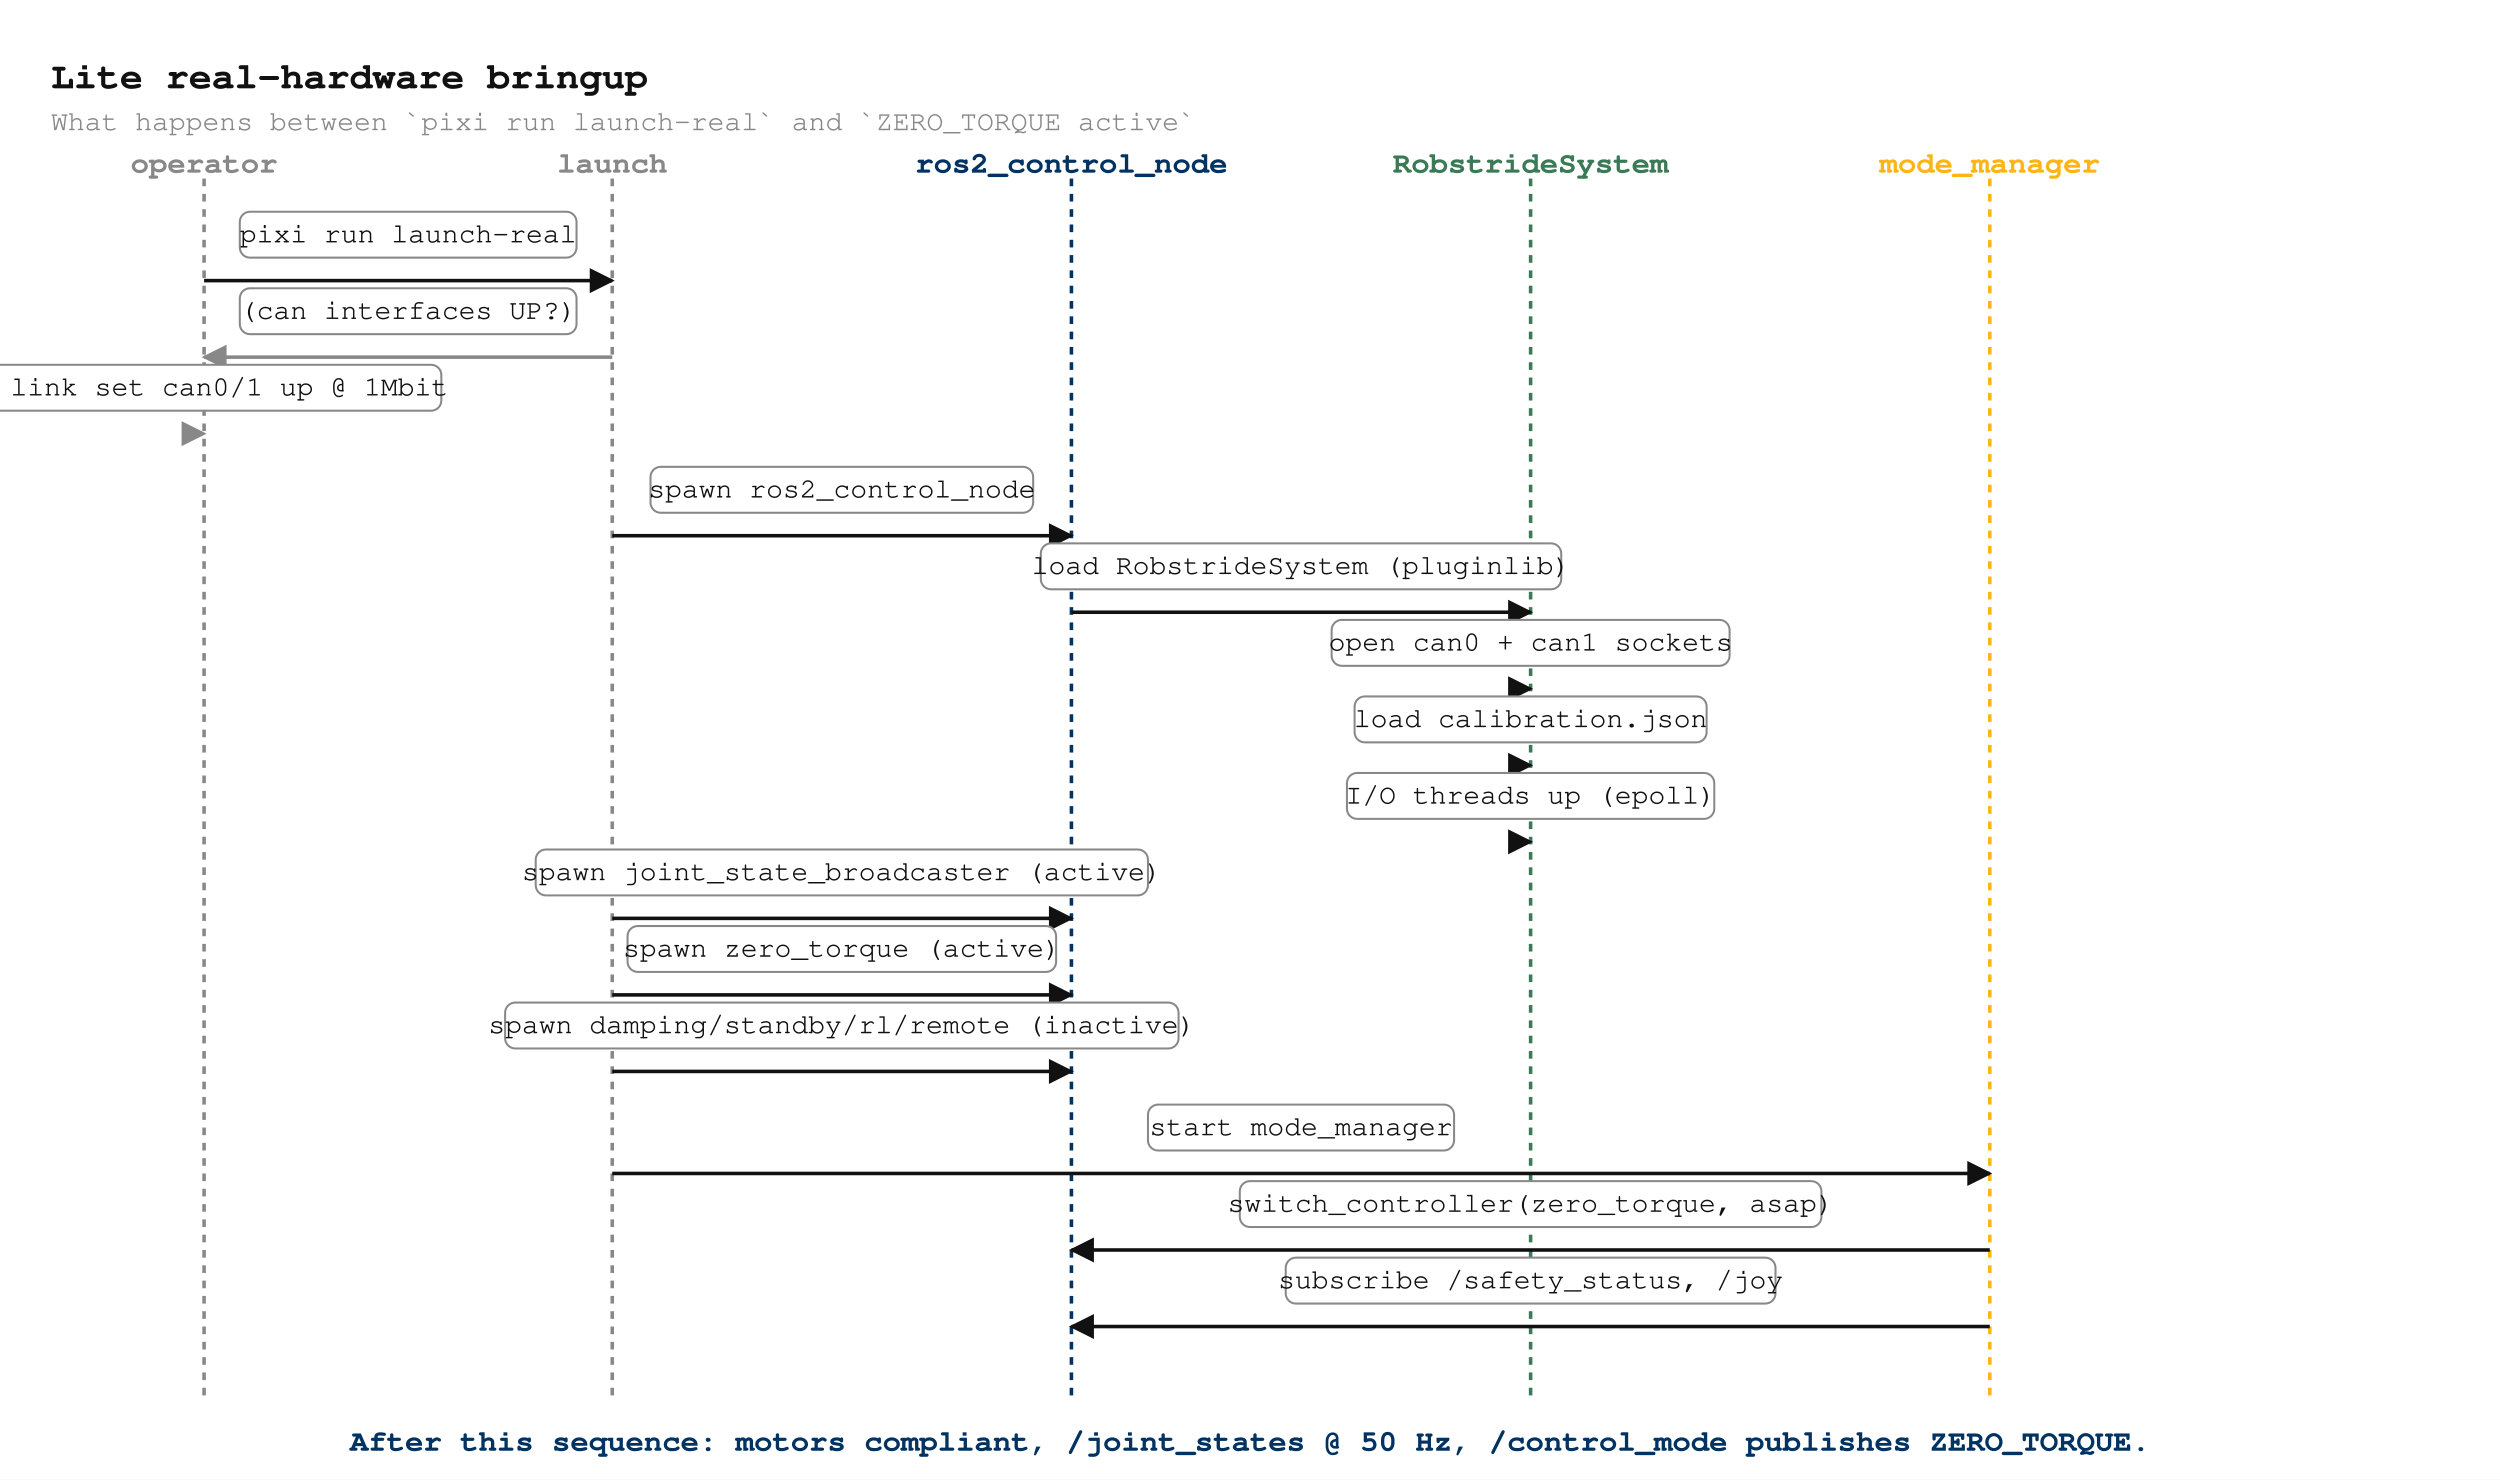
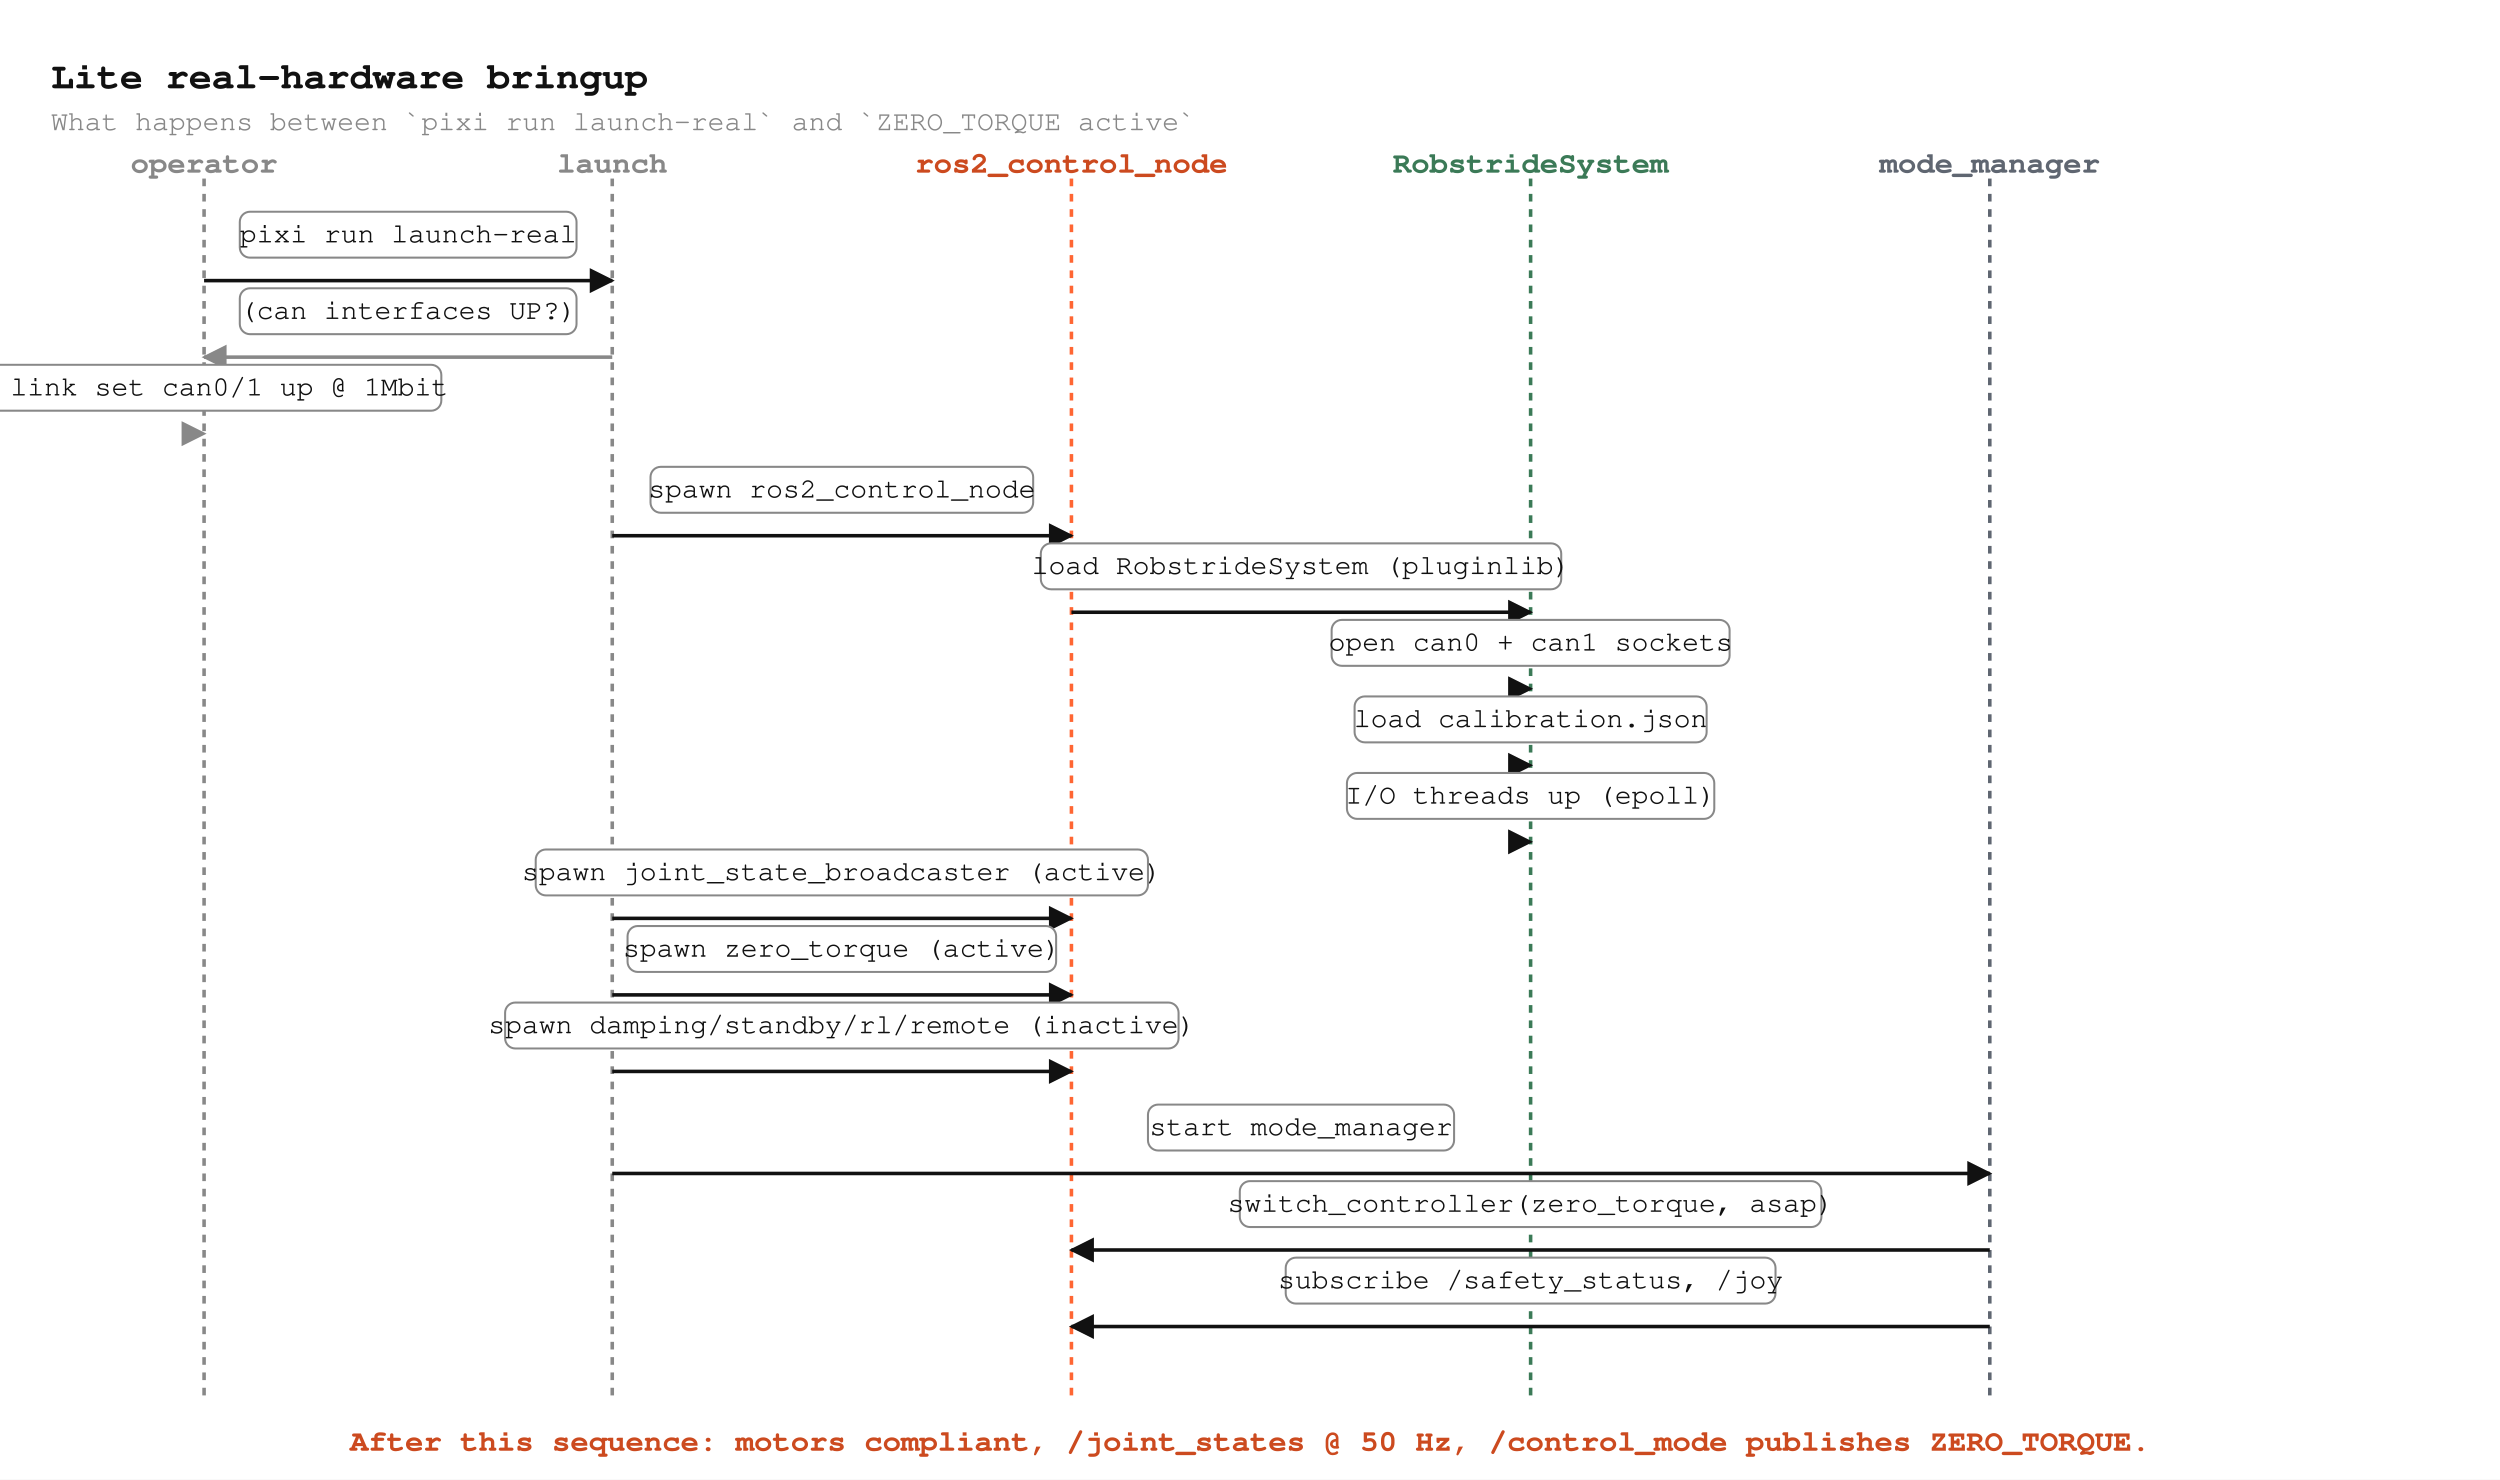
<svg xmlns="http://www.w3.org/2000/svg" viewBox="0 0 980 580" width="980" height="580" font-family="ui-monospace, Menlo, Consolas, Courier, monospace" font-size="13" fill="#111111" text-rendering="geometricPrecision">
  <defs>
    <marker id="arrow" viewBox="0 0 10 10" refX="9" refY="5" markerWidth="7" markerHeight="7" orient="auto-start-reverse">
      <path d="M 0 0 L 10 5 L 0 10 z" fill="#111111" />
    </marker>
    <marker id="arrow-grey" viewBox="0 0 10 10" refX="9" refY="5" markerWidth="7" markerHeight="7" orient="auto-start-reverse">
      <path d="M 0 0 L 10 5 L 0 10 z" fill="#888888" />
    </marker>
  </defs>
  <rect width="100%" height="100%" fill="white" />
  <text x="20" y="30" font-size="15" font-weight="700" text-anchor="start" fill="#111111" dominant-baseline="middle">Lite real-hardware bringup</text>
  <text x="20" y="48" font-size="11" font-weight="400" text-anchor="start" fill="#888888" dominant-baseline="middle">What happens between `pixi run launch-real` and `ZERO_TORQUE active`</text>
  <text x="80" y="64" font-size="12" font-weight="600" text-anchor="middle" fill="#888888" dominant-baseline="middle">operator</text>
  <line x1="80" y1="70" x2="80" y2="550" stroke="#888888" stroke-width="1.4" stroke-dasharray="3 3" />
  <text x="240" y="64" font-size="12" font-weight="600" text-anchor="middle" fill="#888888" dominant-baseline="middle">launch</text>
  <line x1="240" y1="70" x2="240" y2="550" stroke="#888888" stroke-width="1.4" stroke-dasharray="3 3" />
-   <text x="420" y="64" font-size="12" font-weight="600" text-anchor="middle" fill="#003262" dominant-baseline="middle">ros2_control_node</text>
-   <line x1="420" y1="70" x2="420" y2="550" stroke="#003262" stroke-width="1.4" stroke-dasharray="3 3" />
+   <text x="420" y="64" font-size="12" font-weight="600" text-anchor="middle" fill="#cc4a1f" dominant-baseline="middle">ros2_control_node</text>
+   <line x1="420" y1="70" x2="420" y2="550" stroke="#ff6633" stroke-width="1.4" stroke-dasharray="3 3" />
  <text x="600" y="64" font-size="12" font-weight="600" text-anchor="middle" fill="#3B7A57" dominant-baseline="middle">RobstrideSystem</text>
  <line x1="600" y1="70" x2="600" y2="550" stroke="#3B7A57" stroke-width="1.4" stroke-dasharray="3 3" />
-   <text x="780" y="64" font-size="12" font-weight="600" text-anchor="middle" fill="#FDB515" dominant-baseline="middle">mode_manager</text>
-   <line x1="780" y1="70" x2="780" y2="550" stroke="#FDB515" stroke-width="1.4" stroke-dasharray="3 3" />
+   <text x="780" y="64" font-size="12" font-weight="600" text-anchor="middle" fill="#5f6671" dominant-baseline="middle">mode_manager</text>
+   <line x1="780" y1="70" x2="780" y2="550" stroke="#5f6671" stroke-width="1.4" stroke-dasharray="3 3" />
  <line x1="80" y1="110" x2="240" y2="110" stroke="#111111" stroke-width="1.4" marker-end="url(#arrow)" />
  <rect x="94" y="83" width="132" height="18" rx="4" ry="4" fill="white" stroke="#888888" stroke-width="0.8" />
  <text x="160" y="92" font-size="11" font-weight="400" text-anchor="middle" fill="#111111" dominant-baseline="middle">pixi run launch-real</text>
  <line x1="240" y1="140" x2="80" y2="140" stroke="#888888" stroke-width="1.4" marker-end="url(#arrow-grey)" />
  <rect x="94" y="113" width="132" height="18" rx="4" ry="4" fill="white" stroke="#888888" stroke-width="0.8" />
  <text x="160" y="122" font-size="11" font-weight="400" text-anchor="middle" fill="#111111" dominant-baseline="middle">(can interfaces UP?)</text>
  <line x1="80" y1="170" x2="80" y2="170" stroke="#888888" stroke-width="1.4" marker-end="url(#arrow-grey)" />
  <rect x="-13" y="143" width="186" height="18" rx="4" ry="4" fill="white" stroke="#888888" stroke-width="0.8" />
  <text x="80" y="152" font-size="11" font-weight="400" text-anchor="middle" fill="#111111" dominant-baseline="middle">ip link set can0/1 up @ 1Mbit</text>
  <line x1="240" y1="210" x2="420" y2="210" stroke="#111111" stroke-width="1.4" marker-end="url(#arrow)" />
  <rect x="255" y="183" width="150" height="18" rx="4" ry="4" fill="white" stroke="#888888" stroke-width="0.8" />
  <text x="330" y="192" font-size="11" font-weight="400" text-anchor="middle" fill="#111111" dominant-baseline="middle">spawn ros2_control_node</text>
  <line x1="420" y1="240" x2="600" y2="240" stroke="#111111" stroke-width="1.4" marker-end="url(#arrow)" />
  <rect x="408" y="213" width="204" height="18" rx="4" ry="4" fill="white" stroke="#888888" stroke-width="0.8" />
  <text x="510" y="222" font-size="11" font-weight="400" text-anchor="middle" fill="#111111" dominant-baseline="middle">load RobstrideSystem (pluginlib)</text>
  <line x1="600" y1="270" x2="600" y2="270" stroke="#111111" stroke-width="1.4" marker-end="url(#arrow)" />
  <rect x="522" y="243" width="156" height="18" rx="4" ry="4" fill="white" stroke="#888888" stroke-width="0.8" />
  <text x="600" y="252" font-size="11" font-weight="400" text-anchor="middle" fill="#111111" dominant-baseline="middle">open can0 + can1 sockets</text>
  <line x1="600" y1="300" x2="600" y2="300" stroke="#111111" stroke-width="1.4" marker-end="url(#arrow)" />
  <rect x="531" y="273" width="138" height="18" rx="4" ry="4" fill="white" stroke="#888888" stroke-width="0.8" />
  <text x="600" y="282" font-size="11" font-weight="400" text-anchor="middle" fill="#111111" dominant-baseline="middle">load calibration.json</text>
  <line x1="600" y1="330" x2="600" y2="330" stroke="#111111" stroke-width="1.4" marker-end="url(#arrow)" />
  <rect x="528" y="303" width="144" height="18" rx="4" ry="4" fill="white" stroke="#888888" stroke-width="0.8" />
  <text x="600" y="312" font-size="11" font-weight="400" text-anchor="middle" fill="#111111" dominant-baseline="middle">I/O threads up (epoll)</text>
  <line x1="240" y1="360" x2="420" y2="360" stroke="#111111" stroke-width="1.4" marker-end="url(#arrow)" />
  <rect x="210" y="333" width="240" height="18" rx="4" ry="4" fill="white" stroke="#888888" stroke-width="0.8" />
  <text x="330" y="342" font-size="11" font-weight="400" text-anchor="middle" fill="#111111" dominant-baseline="middle">spawn joint_state_broadcaster (active)</text>
  <line x1="240" y1="390" x2="420" y2="390" stroke="#111111" stroke-width="1.4" marker-end="url(#arrow)" />
  <rect x="246" y="363" width="168" height="18" rx="4" ry="4" fill="white" stroke="#888888" stroke-width="0.8" />
  <text x="330" y="372" font-size="11" font-weight="400" text-anchor="middle" fill="#111111" dominant-baseline="middle">spawn zero_torque (active)</text>
  <line x1="240" y1="420" x2="420" y2="420" stroke="#111111" stroke-width="1.4" marker-end="url(#arrow)" />
  <rect x="198" y="393" width="264" height="18" rx="4" ry="4" fill="white" stroke="#888888" stroke-width="0.8" />
  <text x="330" y="402" font-size="11" font-weight="400" text-anchor="middle" fill="#111111" dominant-baseline="middle">spawn damping/standby/rl/remote (inactive)</text>
  <line x1="240" y1="460" x2="780" y2="460" stroke="#111111" stroke-width="1.4" marker-end="url(#arrow)" />
  <rect x="450" y="433" width="120" height="18" rx="4" ry="4" fill="white" stroke="#888888" stroke-width="0.8" />
  <text x="510" y="442" font-size="11" font-weight="400" text-anchor="middle" fill="#111111" dominant-baseline="middle">start mode_manager</text>
  <line x1="780" y1="490" x2="420" y2="490" stroke="#111111" stroke-width="1.4" marker-end="url(#arrow)" />
  <rect x="486" y="463" width="228" height="18" rx="4" ry="4" fill="white" stroke="#888888" stroke-width="0.8" />
  <text x="600" y="472" font-size="11" font-weight="400" text-anchor="middle" fill="#111111" dominant-baseline="middle">switch_controller(zero_torque, asap)</text>
  <line x1="780" y1="520" x2="420" y2="520" stroke="#111111" stroke-width="1.4" marker-end="url(#arrow)" />
  <rect x="504" y="493" width="192" height="18" rx="4" ry="4" fill="white" stroke="#888888" stroke-width="0.8" />
  <text x="600" y="502" font-size="11" font-weight="400" text-anchor="middle" fill="#111111" dominant-baseline="middle">subscribe /safety_status, /joy</text>
-   <text x="490" y="565" font-size="12" font-weight="600" text-anchor="middle" fill="#003262" dominant-baseline="middle">After this sequence: motors compliant, /joint_states @ 50 Hz, /control_mode publishes ZERO_TORQUE.</text>
+   <text x="490" y="565" font-size="12" font-weight="600" text-anchor="middle" fill="#cc4a1f" dominant-baseline="middle">After this sequence: motors compliant, /joint_states @ 50 Hz, /control_mode publishes ZERO_TORQUE.</text>
</svg>
